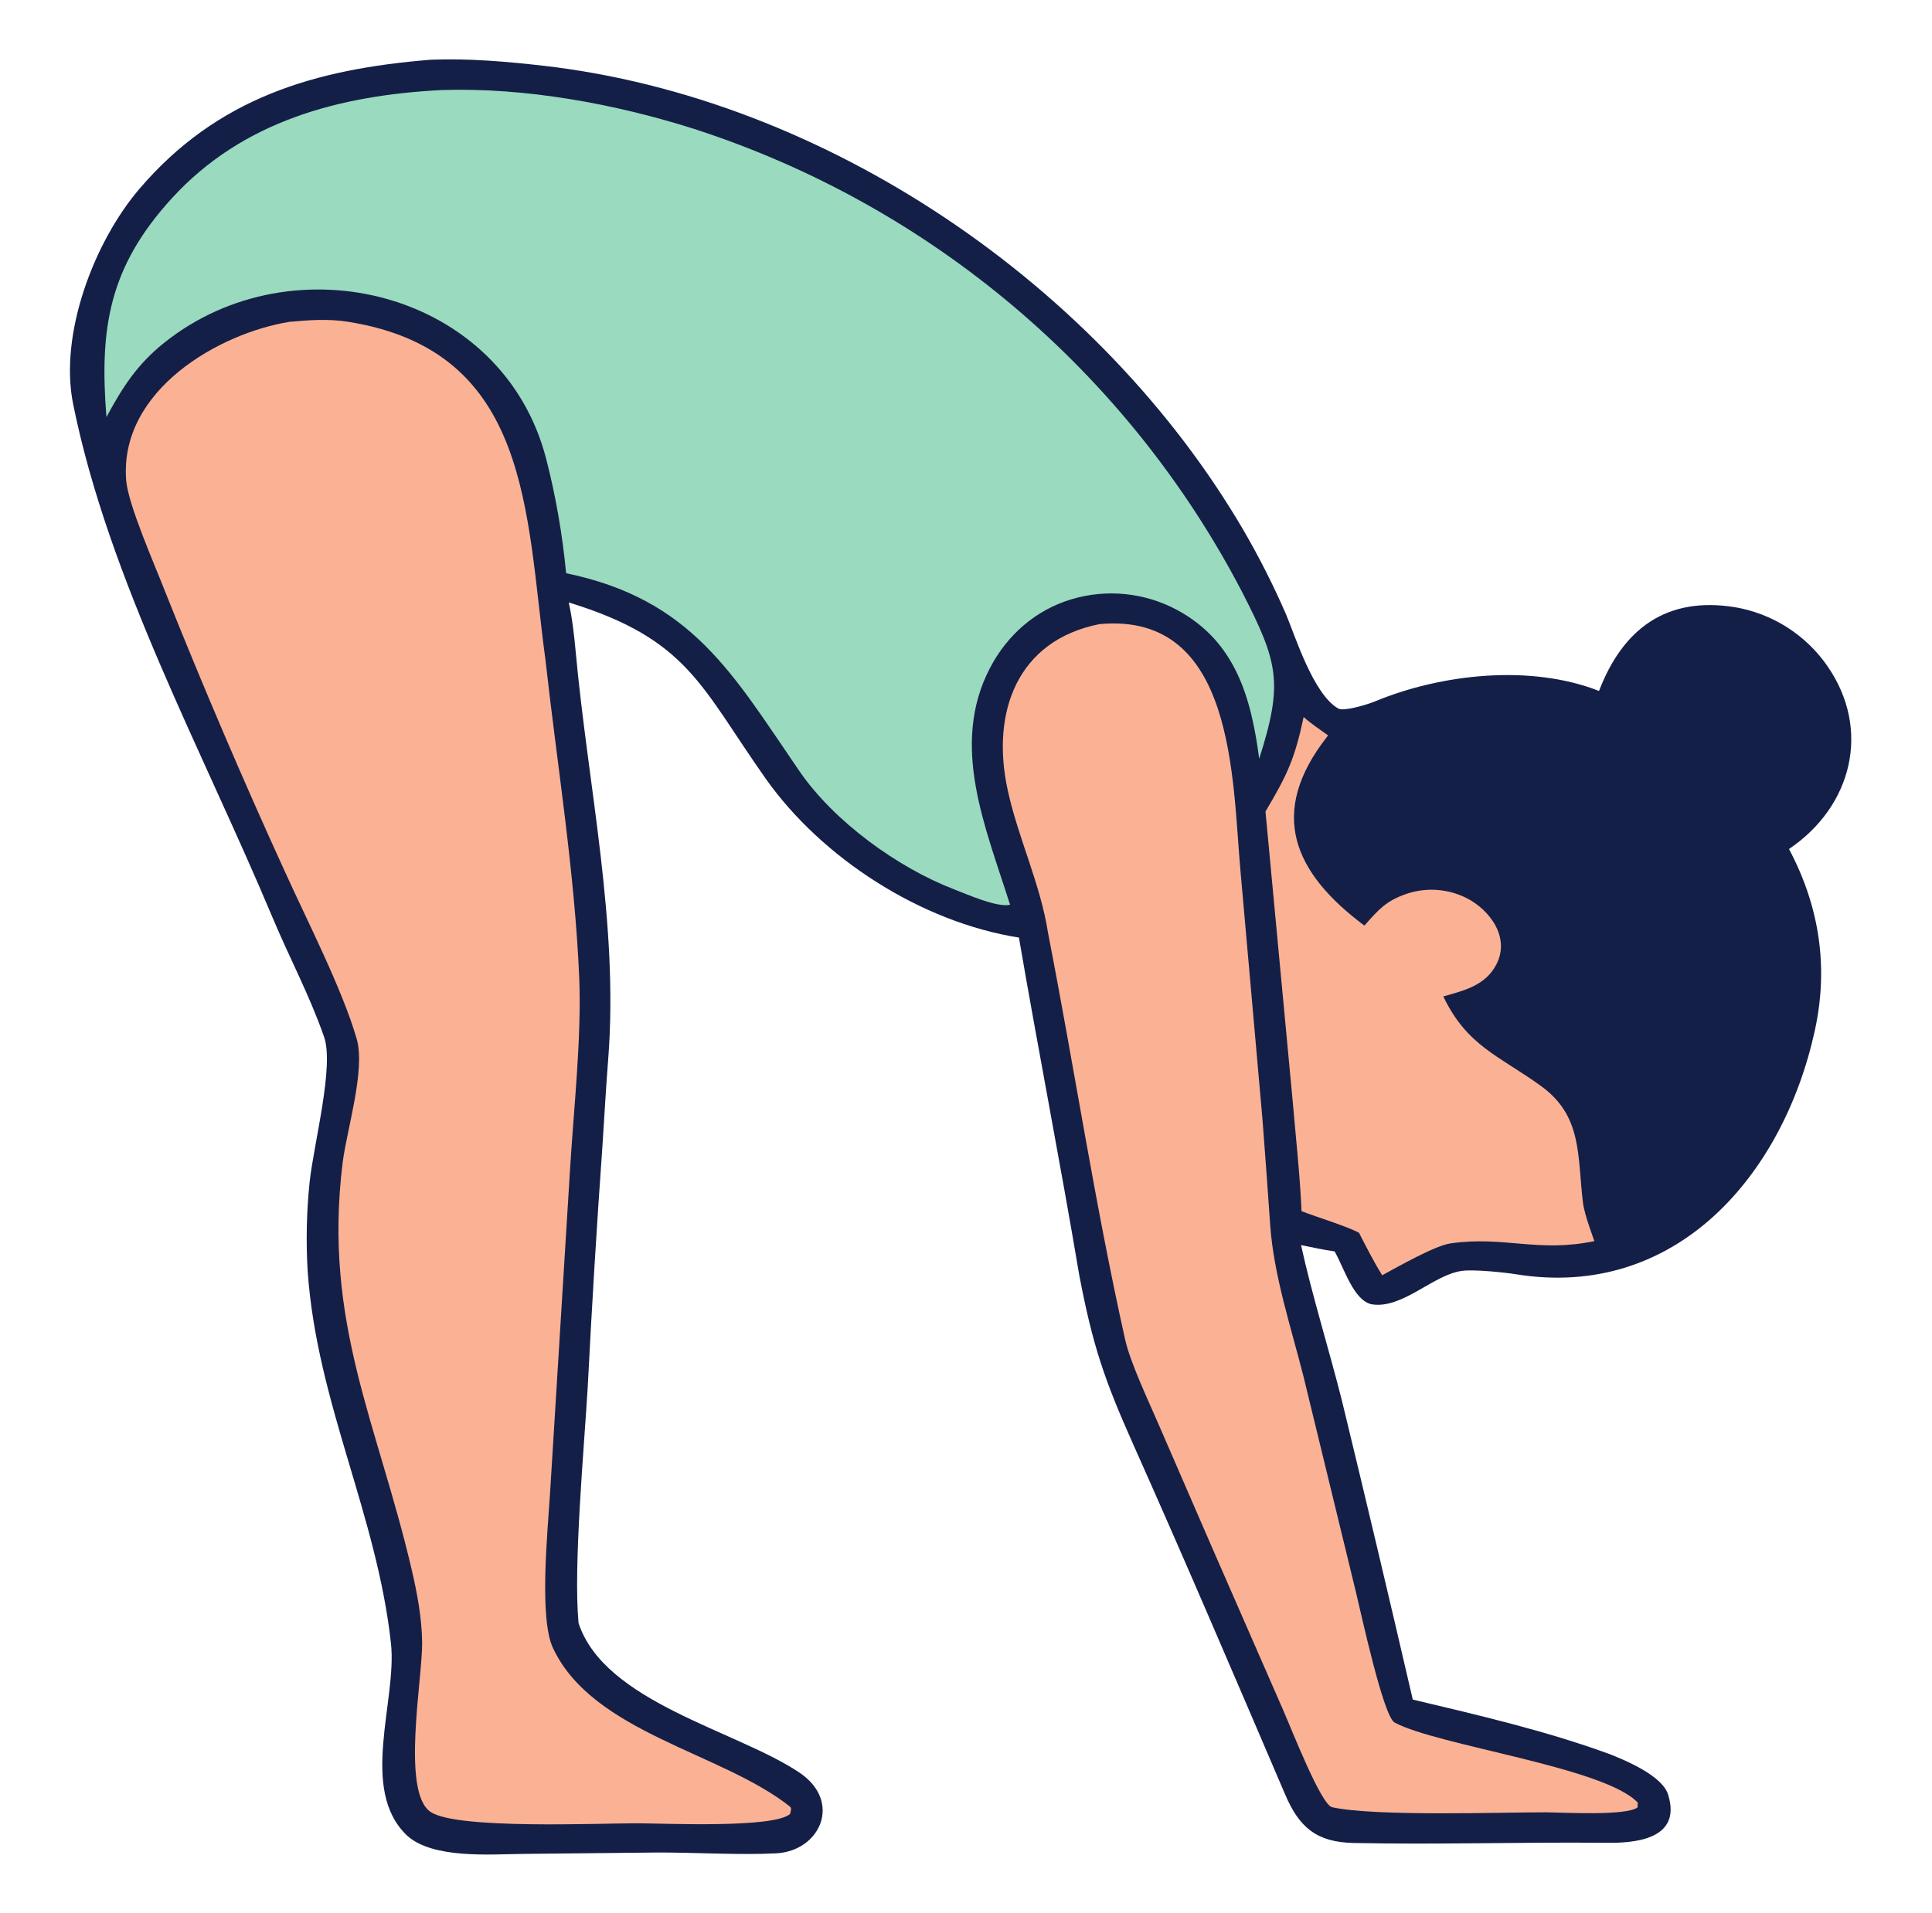
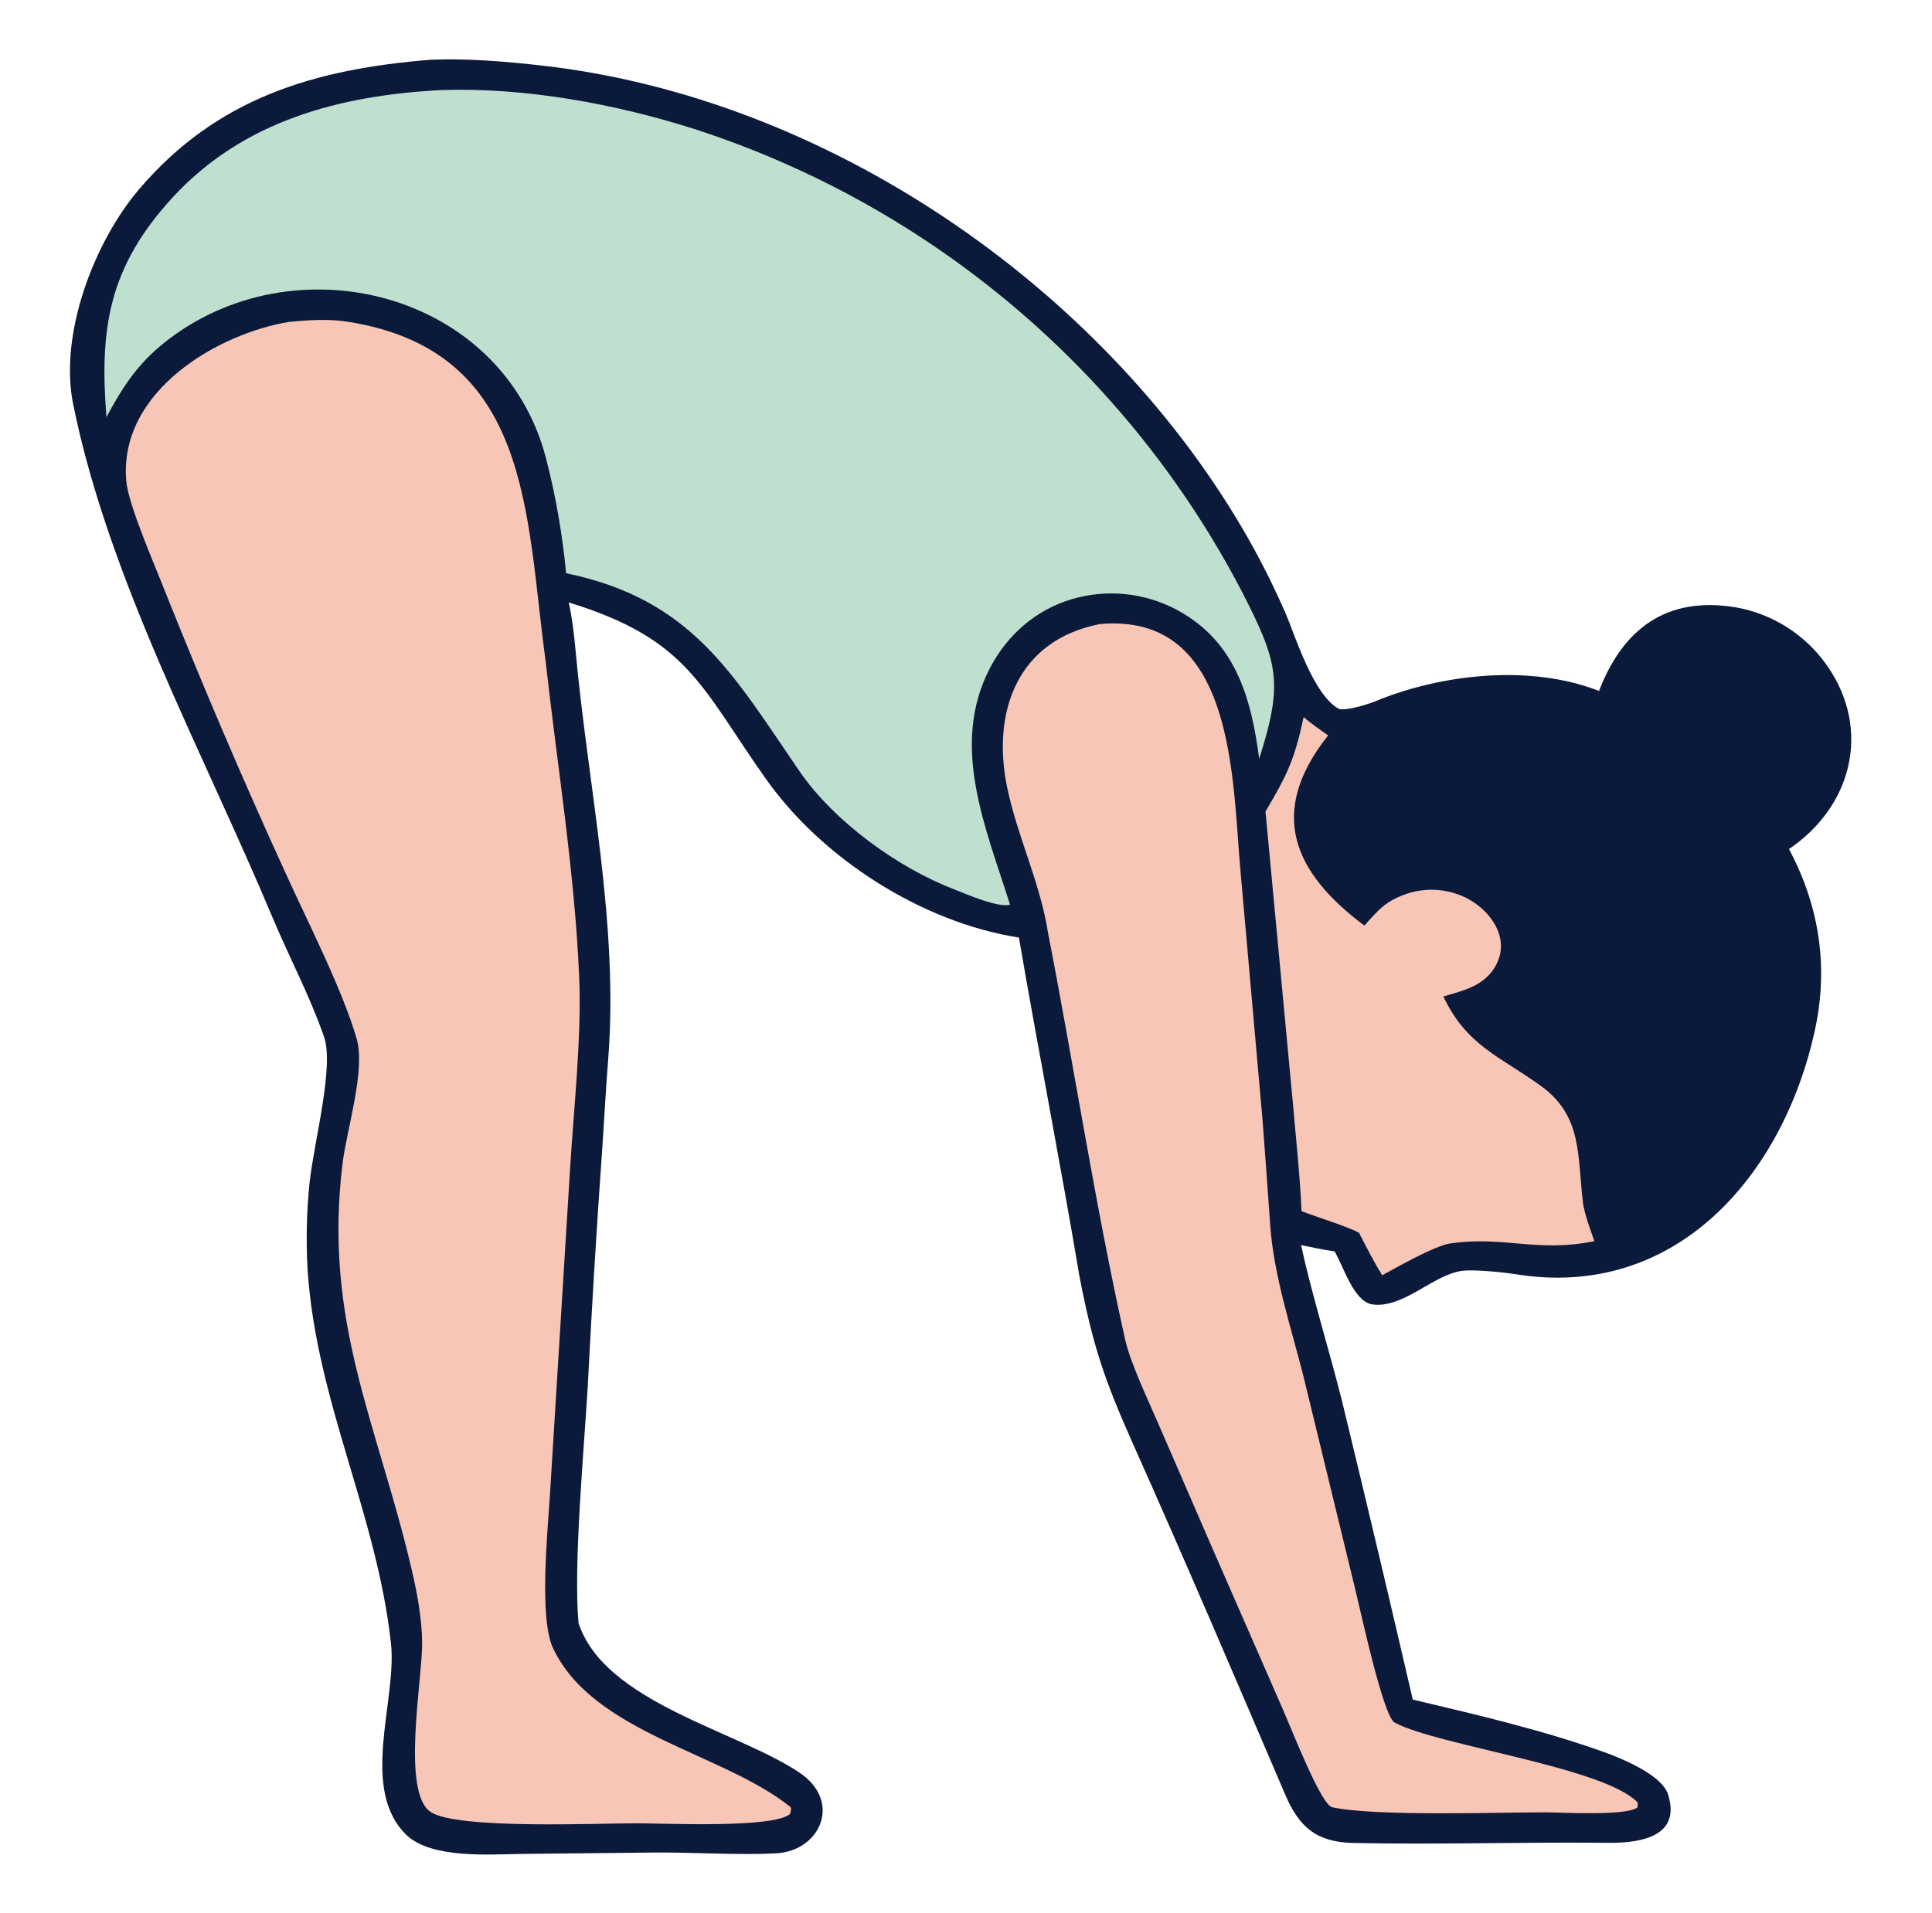
<svg xmlns="http://www.w3.org/2000/svg" viewBox="308 311 412 408">
-   <path fill="#141F48" d="M399.924 323.736C407.784 323.421 416.047 324.125 423.872 325.021C484.125 331.924 542.575 371.813 573.142 424.041C576.535 429.866 579.581 435.887 582.261 442.072C584.139 446.497 588.081 459.2 593.423 462.147C594.584 462.787 599.616 461.273 601.181 460.623C615.364 454.729 634.4 452.647 648.991 458.379C654.049 445.208 663.312 438.113 678.065 440.53C686.007 441.906 693.066 446.408 697.664 453.028C707.098 466.588 702.993 482.989 689.505 492.096C696.089 504.508 697.931 517.437 695.021 530.774C688.268 561.715 665.378 588.32 631.261 582.798C628.67 582.379 622.356 581.752 619.848 582.067C613.627 582.85 607.087 590.313 600.456 589.199C596.653 588.319 594.725 581.695 592.609 577.924C590.308 577.614 587.749 577.039 585.449 576.578C587.722 587.031 591.489 599.091 594.179 609.81C599.323 631.02 604.355 652.256 609.274 673.519C623.234 676.834 637.591 680.165 651.089 685.095C654.695 686.486 662.47 689.766 663.725 693.783C666.804 703.64 655.973 704.139 650.524 704.073C632.573 703.886 614.589 704.489 596.646 704.109C588.748 703.941 585.061 700.77 582.088 693.83C571.43 668.945 560.77 643.957 549.729 619.239C543.448 605.177 541.012 597.957 538.147 582.975C534.113 558.985 529.414 535.041 525.286 510.988C504.412 507.691 483.25 494.047 471.26 477.05C457.388 457.383 454.747 447.335 429.287 439.501C430.021 442.785 430.451 446.587 430.763 449.993C433.408 478.865 439.972 507.939 437.693 537.002C437.218 543.057 436.884 549.141 436.489 555.174C435.259 572.393 434.207 589.625 433.332 606.865C432.556 620.015 430.244 644.952 431.374 657.194C436.912 674.14 465.085 680.113 478.45 689.076C487.72 695.293 482.892 705.837 473.508 706.32C465.737 706.719 456.59 706.125 448.204 706.14L419.553 706.44C412.545 706.512 400.303 707.539 394.801 702.522C384.487 692.721 392.701 673.727 391.377 661.577C388.371 633.987 375.579 610.269 373.615 582.204C373.233 575.853 373.369 569.482 374.024 563.154C374.959 554.653 379.33 538.309 377.083 532.091C373.917 523.064 369.797 515.485 366.06 506.567C351.317 471.392 331.142 434.525 323.597 397.195C320.571 382.225 328.082 362.592 337.702 351.317C354.295 331.87 375.076 325.725 399.924 323.736Z" />
-   <path fill="#FBB294" d="M369.736 379.647C373.887 379.268 377.988 378.97 382.152 379.626C421.356 385.807 420.06 420.463 424.333 451.855C426.814 474.184 430.564 497.017 431.515 519.447C432.051 532.118 430.363 547.344 429.575 560.23L425.291 629.591C424.767 637.893 422.935 656.155 425.926 662.535C434.429 680.67 461.975 684.801 476.452 696.35C476.916 696.72 476.598 697.336 476.465 697.942C472.79 701.012 449.828 699.915 443.75 699.91C435.449 699.903 405.484 701.24 399.847 697.502C393.507 693.298 398.114 669.106 398.022 661.335C397.96 656.124 396.959 650.786 395.776 645.727C388.476 614.506 376.897 593.101 381.053 559.133C381.925 552.001 385.987 539.275 384.062 532.586C381.023 522.031 373.378 507.148 368.665 496.714C359.67 477.028 351.162 457.123 343.147 437.018C341.026 431.557 335.308 418.616 334.905 413.437C333.402 394.133 354.902 382.026 369.736 379.647Z" />
-   <path fill="#9ADABE" d="M402.188 330.209C419.926 329.621 439.08 333.117 455.979 338.485C506.365 354.77 548.33 390.21 572.821 437.158C580.624 452.362 581.685 456.633 576.525 472.849C574.815 459.841 571.492 447.826 559.027 441.114C552.101 437.388 543.977 436.57 536.447 438.839C528.821 441.133 522.772 446.464 519.119 453.474C510.5 470.015 518.22 487.534 523.394 503.987C520.735 504.651 514.124 501.725 511.428 500.684C499.452 496.073 485.878 486.253 478.504 475.522C464.308 454.861 455.675 438.842 428.724 433.27C427.941 425.029 426.53 416.839 424.462 408.842C415.232 373.157 370.631 361.998 342.987 384.136C337.25 388.73 334.131 393.586 330.699 399.967C329.182 381.037 331.225 367.981 344.647 353.295C359.794 336.724 380.491 331.326 402.188 330.209Z" />
-   <path fill="#FBB294" d="M542.494 444.121C571.507 441.469 570.757 477.445 572.547 496.929L577.207 549.563C577.809 557.153 578.333 564.731 578.871 572.324C579.635 583.093 583.297 594.046 585.963 604.568L597.132 650.518C598.328 655.465 603.017 677.127 605.394 678.415C614.49 683.344 650.219 687.94 657.258 695.511L657.206 696.522C654.796 698.36 641.647 697.614 637.75 697.568C628.752 697.537 601.308 698.519 592.076 696.484C589.716 695.963 583.506 680.028 581.693 675.892L566.511 641.172L554.957 614.554C552.908 609.791 549.036 601.65 547.944 596.758C541.542 568.098 537.131 538.919 531.513 510.087C529.882 499.475 525.074 489.731 522.844 479.297C519.363 463.006 524.834 447.601 542.494 444.121Z" />
-   <path fill="#FBB294" d="M586.001 463.944C587.58 465.351 589.492 466.627 591.225 467.863L590.947 468.215C578.301 484.41 583.852 497.166 598.958 508.429C601.965 505.06 603.527 503.149 608.034 501.627C612.211 500.244 616.765 500.571 620.702 502.537C625.738 505.08 630.135 511.004 627.052 516.804C624.701 521.228 620.258 522.261 615.79 523.541C620.811 534.091 627.657 536.178 636.571 542.61C645.631 549.147 644.3 557.694 645.621 567.951C646.145 570.667 647.093 573.117 647.998 575.732C635.888 578.249 628.745 574.564 617.313 576.219C613.955 576.706 606.116 581.2 602.752 583.01C600.949 580.116 599.365 576.997 597.816 573.963C595.299 572.579 588.855 570.63 585.553 569.34C585.253 562.016 584.286 553.11 583.646 545.648L577.865 484.096C582.536 476.236 584.106 472.863 586.001 463.944Z" />
+   <path fill="#0B1A3B" d="M399.924 323.736C407.784 323.421 416.047 324.125 423.872 325.021C484.125 331.924 542.575 371.813 573.142 424.041C576.535 429.866 579.581 435.887 582.261 442.072C584.139 446.497 588.081 459.2 593.423 462.147C594.584 462.787 599.616 461.273 601.181 460.623C615.364 454.729 634.4 452.647 648.991 458.379C654.049 445.208 663.312 438.113 678.065 440.53C686.007 441.906 693.066 446.408 697.664 453.028C707.098 466.588 702.993 482.989 689.505 492.096C696.089 504.508 697.931 517.437 695.021 530.774C688.268 561.715 665.378 588.32 631.261 582.798C628.67 582.379 622.356 581.752 619.848 582.067C613.627 582.85 607.087 590.313 600.456 589.199C596.653 588.319 594.725 581.695 592.609 577.924C590.308 577.614 587.749 577.039 585.449 576.578C587.722 587.031 591.489 599.091 594.179 609.81C599.323 631.02 604.355 652.256 609.274 673.519C623.234 676.834 637.591 680.165 651.089 685.095C654.695 686.486 662.47 689.766 663.725 693.783C666.804 703.64 655.973 704.139 650.524 704.073C632.573 703.886 614.589 704.489 596.646 704.109C588.748 703.941 585.061 700.77 582.088 693.83C571.43 668.945 560.77 643.957 549.729 619.239C543.448 605.177 541.012 597.957 538.147 582.975C534.113 558.985 529.414 535.041 525.286 510.988C504.412 507.691 483.25 494.047 471.26 477.05C457.388 457.383 454.747 447.335 429.287 439.501C430.021 442.785 430.451 446.587 430.763 449.993C433.408 478.865 439.972 507.939 437.693 537.002C437.218 543.057 436.884 549.141 436.489 555.174C435.259 572.393 434.207 589.625 433.332 606.865C432.556 620.015 430.244 644.952 431.374 657.194C436.912 674.14 465.085 680.113 478.45 689.076C487.72 695.293 482.892 705.837 473.508 706.32C465.737 706.719 456.59 706.125 448.204 706.14L419.553 706.44C412.545 706.512 400.303 707.539 394.801 702.522C384.487 692.721 392.701 673.727 391.377 661.577C388.371 633.987 375.579 610.269 373.615 582.204C373.233 575.853 373.369 569.482 374.024 563.154C374.959 554.653 379.33 538.309 377.083 532.091C373.917 523.064 369.797 515.485 366.06 506.567C351.317 471.392 331.142 434.525 323.597 397.195C320.571 382.225 328.082 362.592 337.702 351.317C354.295 331.87 375.076 325.725 399.924 323.736Z" />
+   <path fill="#F7C6B7" d="M369.736 379.647C373.887 379.268 377.988 378.97 382.152 379.626C421.356 385.807 420.06 420.463 424.333 451.855C426.814 474.184 430.564 497.017 431.515 519.447C432.051 532.118 430.363 547.344 429.575 560.23L425.291 629.591C424.767 637.893 422.935 656.155 425.926 662.535C434.429 680.67 461.975 684.801 476.452 696.35C476.916 696.72 476.598 697.336 476.465 697.942C472.79 701.012 449.828 699.915 443.75 699.91C435.449 699.903 405.484 701.24 399.847 697.502C393.507 693.298 398.114 669.106 398.022 661.335C397.96 656.124 396.959 650.786 395.776 645.727C388.476 614.506 376.897 593.101 381.053 559.133C381.925 552.001 385.987 539.275 384.062 532.586C381.023 522.031 373.378 507.148 368.665 496.714C359.67 477.028 351.162 457.123 343.147 437.018C341.026 431.557 335.308 418.616 334.905 413.437C333.402 394.133 354.902 382.026 369.736 379.647Z" />
+   <path fill="#C0E0CF" d="M402.188 330.209C419.926 329.621 439.08 333.117 455.979 338.485C506.365 354.77 548.33 390.21 572.821 437.158C580.624 452.362 581.685 456.633 576.525 472.849C574.815 459.841 571.492 447.826 559.027 441.114C552.101 437.388 543.977 436.57 536.447 438.839C528.821 441.133 522.772 446.464 519.119 453.474C510.5 470.015 518.22 487.534 523.394 503.987C520.735 504.651 514.124 501.725 511.428 500.684C499.452 496.073 485.878 486.253 478.504 475.522C464.308 454.861 455.675 438.842 428.724 433.27C427.941 425.029 426.53 416.839 424.462 408.842C415.232 373.157 370.631 361.998 342.987 384.136C337.25 388.73 334.131 393.586 330.699 399.967C329.182 381.037 331.225 367.981 344.647 353.295C359.794 336.724 380.491 331.326 402.188 330.209Z" />
+   <path fill="#F7C6B7" d="M542.494 444.121C571.507 441.469 570.757 477.445 572.547 496.929L577.207 549.563C577.809 557.153 578.333 564.731 578.871 572.324C579.635 583.093 583.297 594.046 585.963 604.568L597.132 650.518C598.328 655.465 603.017 677.127 605.394 678.415C614.49 683.344 650.219 687.94 657.258 695.511L657.206 696.522C654.796 698.36 641.647 697.614 637.75 697.568C628.752 697.537 601.308 698.519 592.076 696.484C589.716 695.963 583.506 680.028 581.693 675.892L566.511 641.172L554.957 614.554C552.908 609.791 549.036 601.65 547.944 596.758C541.542 568.098 537.131 538.919 531.513 510.087C529.882 499.475 525.074 489.731 522.844 479.297C519.363 463.006 524.834 447.601 542.494 444.121Z" />
+   <path fill="#F7C6B7" d="M586.001 463.944C587.58 465.351 589.492 466.627 591.225 467.863L590.947 468.215C578.301 484.41 583.852 497.166 598.958 508.429C601.965 505.06 603.527 503.149 608.034 501.627C612.211 500.244 616.765 500.571 620.702 502.537C625.738 505.08 630.135 511.004 627.052 516.804C624.701 521.228 620.258 522.261 615.79 523.541C620.811 534.091 627.657 536.178 636.571 542.61C645.631 549.147 644.3 557.694 645.621 567.951C646.145 570.667 647.093 573.117 647.998 575.732C635.888 578.249 628.745 574.564 617.313 576.219C613.955 576.706 606.116 581.2 602.752 583.01C600.949 580.116 599.365 576.997 597.816 573.963C595.299 572.579 588.855 570.63 585.553 569.34C585.253 562.016 584.286 553.11 583.646 545.648L577.865 484.096C582.536 476.236 584.106 472.863 586.001 463.944Z" />
</svg>
